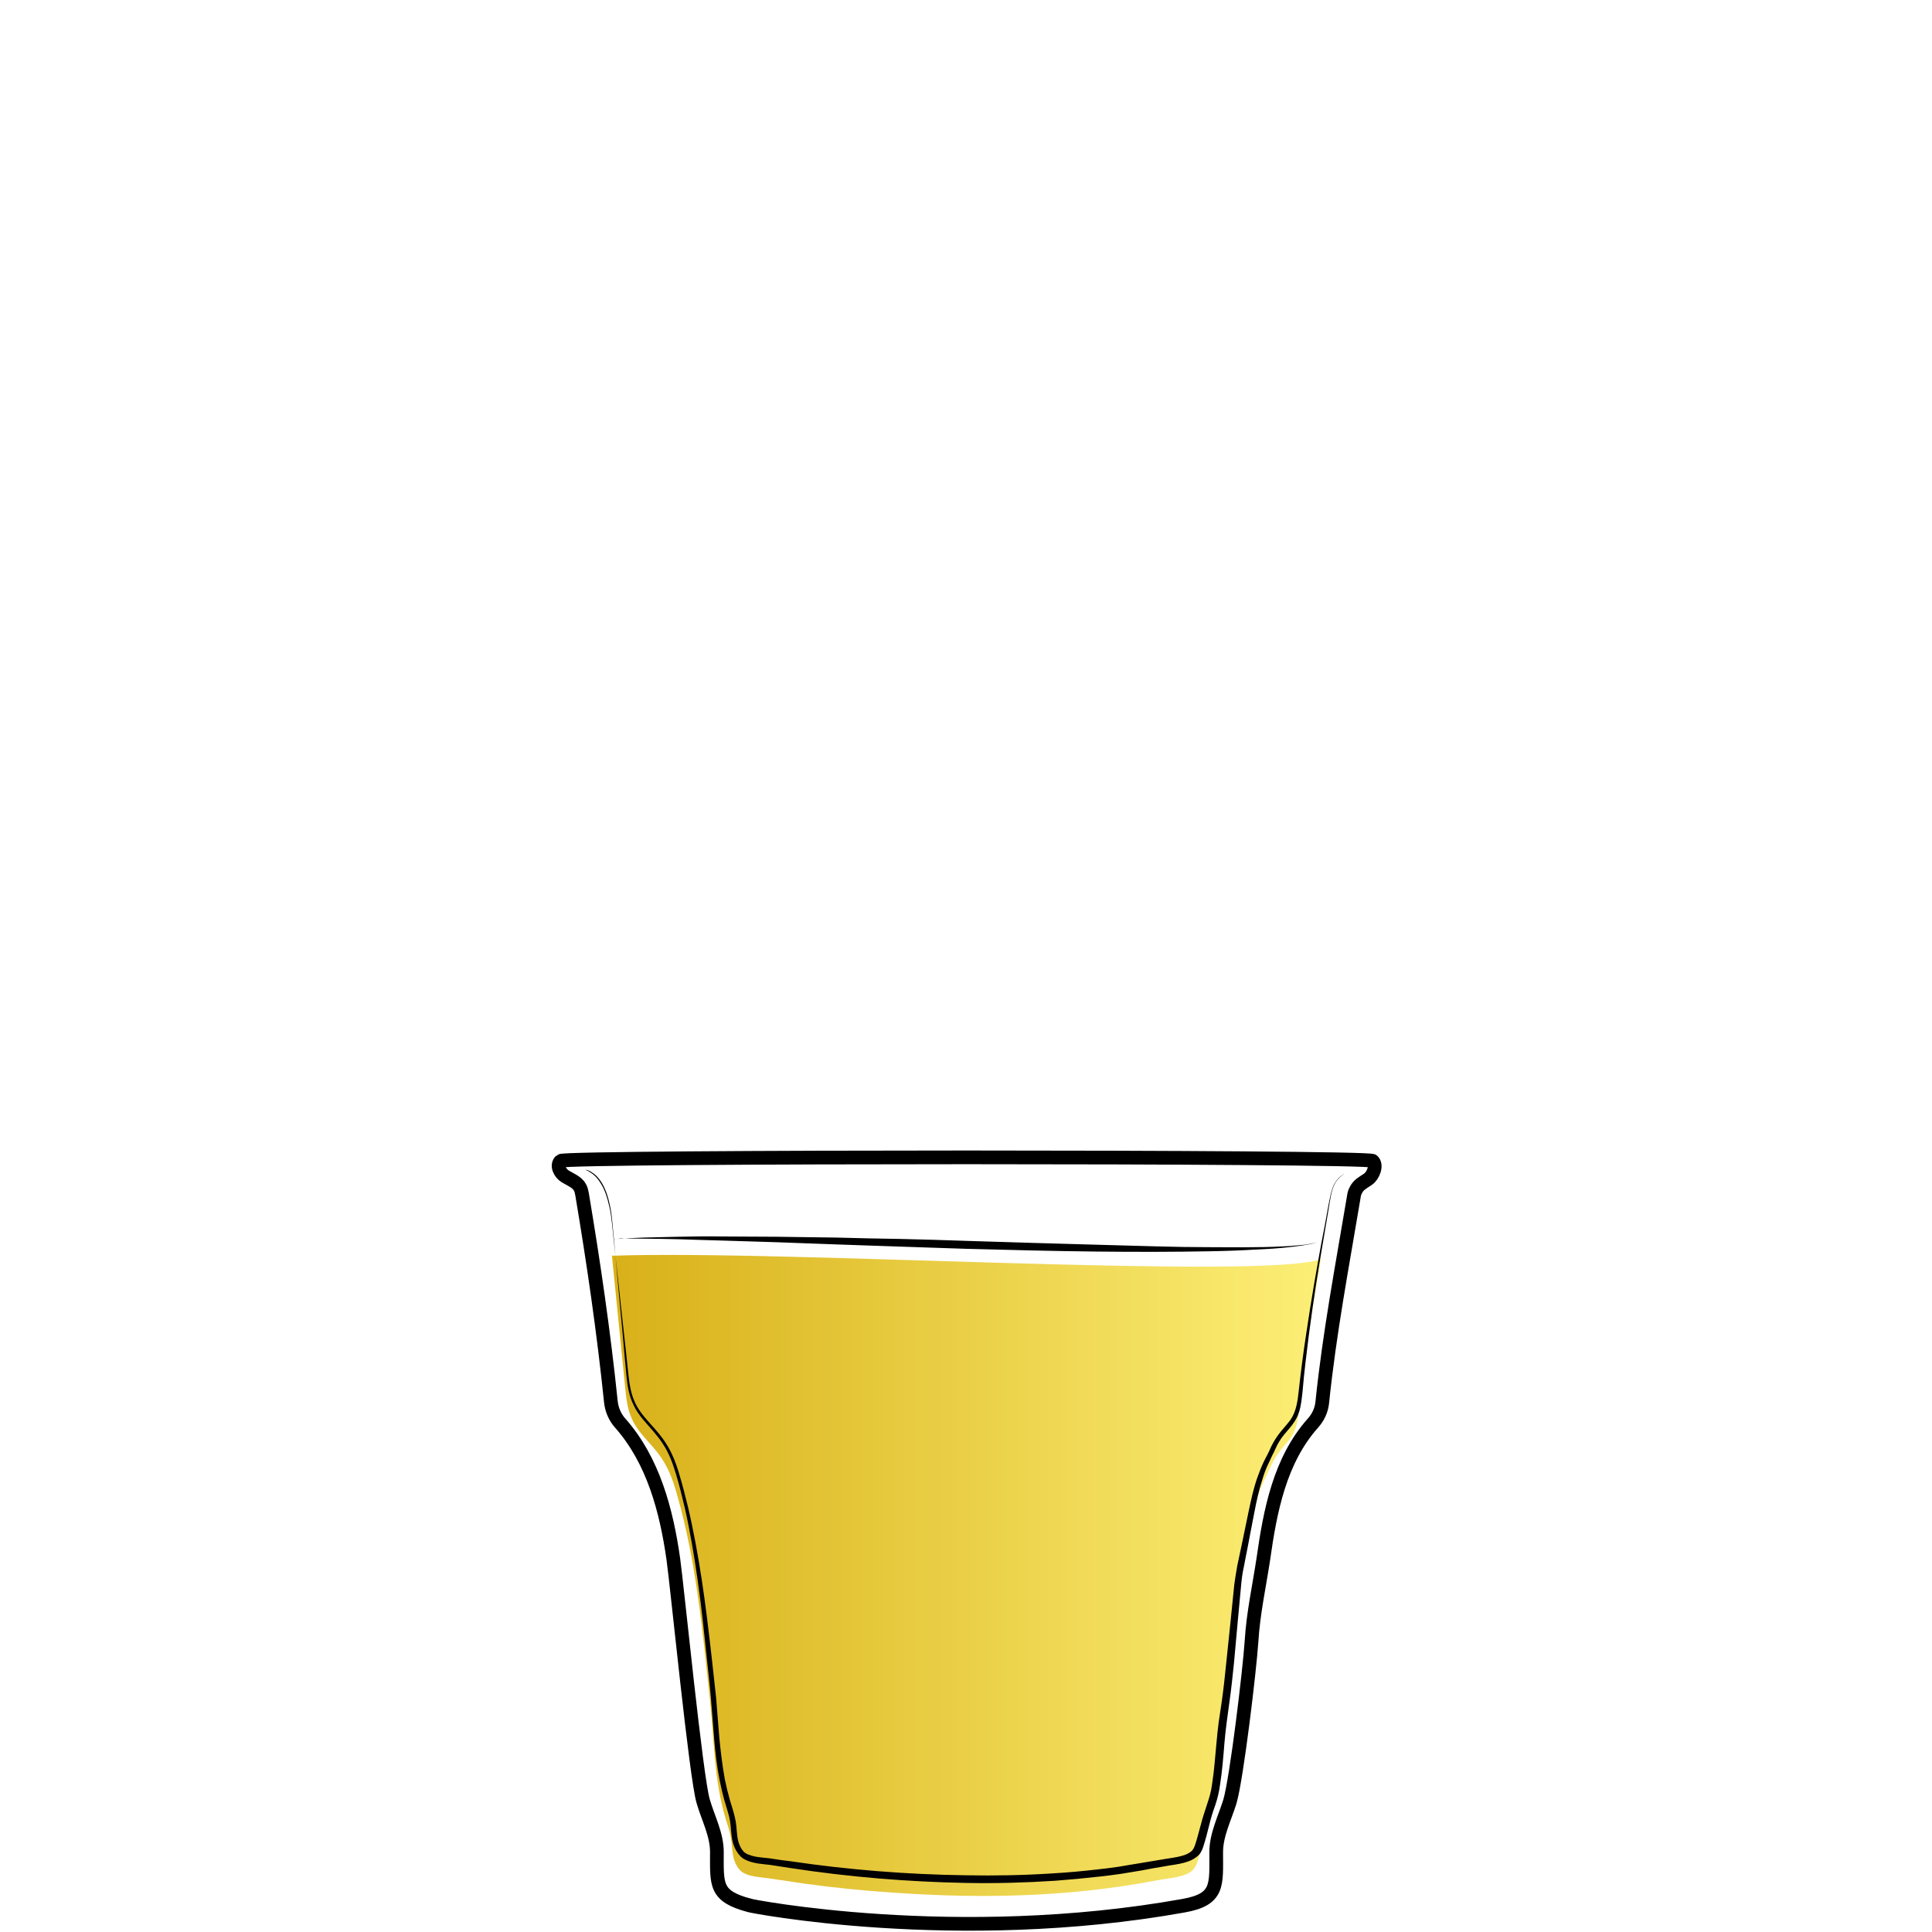
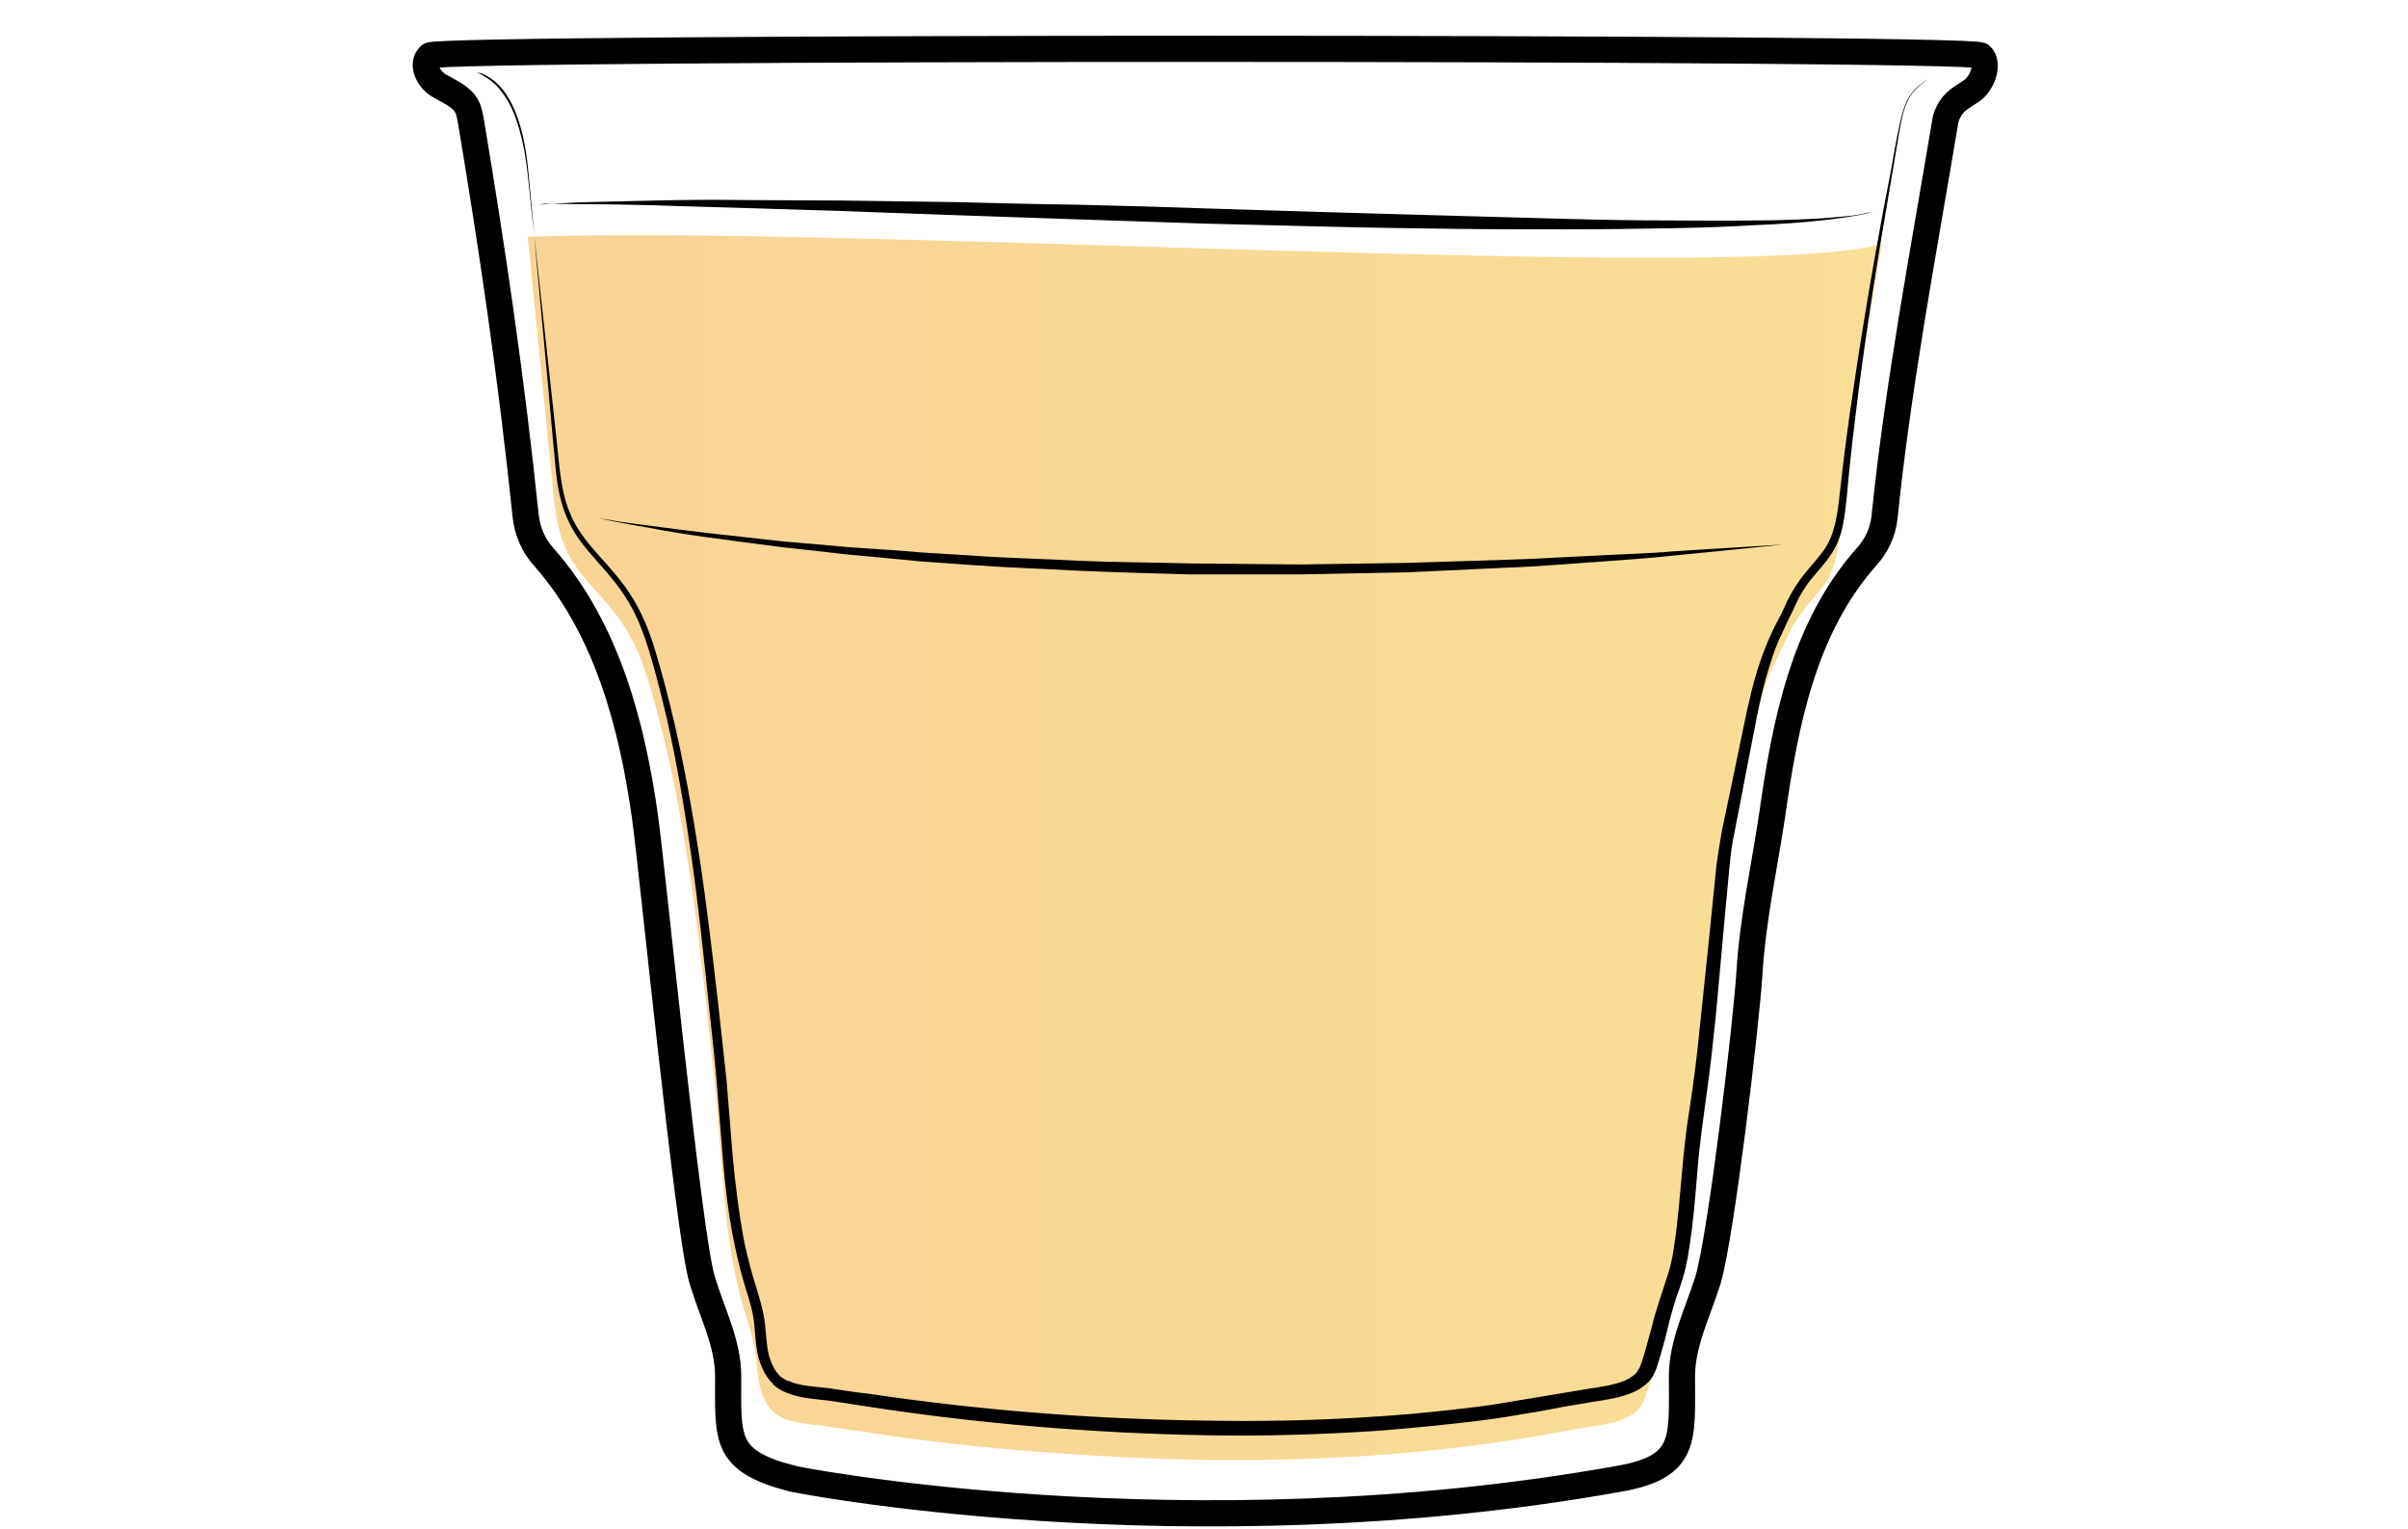
- <svg xmlns="http://www.w3.org/2000/svg" id="Layer_1" viewBox="0 0 705 705">
-   <style>.st0,.st1{fill:none}.st1{stroke:#000;stroke-width:5;stroke-miterlimit:10}.st2{opacity:.9;fill:url(#SVGID_1_)}</style>
-   <path class="st0" d="M122.5 0h460v705h-460V0z" />
-   <path class="st1" d="M431.9 695.4c12.9-2.3 11.9-7.5 11.9-19.5 0-6.4 3.1-12.4 5-18.5 2.5-8.6 7.2-48 7.9-58.6.6-10 2.8-20 4.3-29.9 2.5-17.7 6-36 18.1-49.6 1.9-2.1 3.1-4.7 3.4-7.5 2.6-25.3 7.3-49.9 11.5-75 .1-.8.3-1.7.7-2.4 1-2.1 2.6-2.8 4.5-4.1 1.9-1.3 3.4-5.1 1.7-6.7-1.9-1.7-294.5-1.7-296.3 0-1.7 1.6-.3 4.5 1.7 5.7s4.4 2.1 5.4 4.1c.4.7.5 1.6.7 2.4 4.2 25 7.9 50.4 10.5 75.6.3 3 1.5 5.8 3.5 8 12 13.6 16.8 31.9 19.3 49.5 1.4 9.9 8.3 79.8 10.9 88.4 1.8 6.2 5 12.1 5 18.5 0 12-.8 16.1 11.9 19.5-.4.1 75.3 15 158.4.1z" />
-   <linearGradient id="SVGID_1_" gradientUnits="userSpaceOnUse" x1="223.246" y1="574.885" x2="481.753" y2="574.885">
-     <stop offset="0" stop-color="#d4a800" />
-     <stop offset="1" stop-color="#fced67" />
+ <svg xmlns="http://www.w3.org/2000/svg" version="1.1" id="Layer_1" x="0px" y="0px" viewBox="0 0 460 292" style="enable-background:new 0 0 460 292;" xml:space="preserve">
+   <style type="text/css">
+ 	.st0{fill:none;stroke:#000000;stroke-width:5;stroke-miterlimit:10;}
+ 	.st1{opacity:0.9;fill:url(#SVGID_1_);enable-background:new    ;}
+ </style>
+   <path class="st0" d="M309.4,282.4c12.9-2.3,11.9-7.5,11.9-19.5c0-6.4,3.1-12.4,5-18.5c2.5-8.6,7.2-48,7.9-58.6  c0.6-10,2.8-20,4.3-29.9c2.5-17.7,6-36,18.1-49.6c1.9-2.1,3.1-4.7,3.4-7.5c2.6-25.3,7.3-49.9,11.5-75c0.1-0.8,0.3-1.7,0.7-2.4  c1-2.1,2.6-2.8,4.5-4.1c1.9-1.3,3.4-5.1,1.7-6.7c-1.9-1.7-294.5-1.7-296.3,0c-1.7,1.6-0.3,4.5,1.7,5.7s4.4,2.1,5.4,4.1  c0.4,0.7,0.5,1.6,0.7,2.4c4.2,25,7.9,50.4,10.5,75.6c0.3,3,1.5,5.8,3.5,8c12,13.6,16.8,31.9,19.3,49.5c1.4,9.9,8.3,79.8,10.9,88.4  c1.8,6.2,5,12.1,5,18.5c0,12-0.8,16.1,11.9,19.5C150.6,282.4,226.3,297.3,309.4,282.4z" />
+   <linearGradient id="SVGID_1_" gradientUnits="userSpaceOnUse" x1="100.8" y1="-281.885" x2="359.5" y2="-281.885" gradientTransform="matrix(1 0 0 -1 0 -120)">
+     <stop offset="0" style="stop-color:#F7CF89" />
+     <stop offset="1" style="stop-color:#F7DB89" />
  </linearGradient>
-   <path class="st2" d="M224.3 458.2h-1c1.6 15.9 3.2 31.9 4.8 47.8.4 4 .8 8.2 2.5 11.8 2.2 4.9 6.4 8.4 9.6 12.6 3.5 4.6 5.2 9.2 6.8 14.8 3.6 12.5 6 25.4 7.8 38.3 1.7 12 2.9 24.1 4.2 36.2 1.6 14.9 1.5 30 5.9 44.3.7 2.2 1.4 4.3 1.8 6.6.7 4.2.2 8.1 3.1 11.6 2.4 2.8 7.8 2.7 11.3 3.3 4 .6 8.1 1.2 12.1 1.8 10.8 1.5 21.6 2.6 32.4 3.3 27.7 2 55.7 1.8 83.2-2.2 4.8-.7 9.5-1.5 14.2-2.4 3.5-.7 10.2-.9 12.7-4.1.6-.8 1-1.8 1.3-2.7 1.5-4.4 2.3-8.8 3.8-13.2.6-1.8 1.3-3.7 1.7-5.6 1.8-9 1.8-18.3 3.1-27.4 1.9-12.6 3-25.2 4.3-37.9.6-5.7.8-11.1 2-16.8 1.3-6.3 2.5-12.5 3.8-18.8 1.4-7.1 2.9-14.2 6.2-20.6 1.6-3.2 2.6-6 4.7-8.8 1.7-2.4 4.2-4.6 5.5-7.3 1.7-3.7 1.8-7.9 2.3-11.9 1.9-17.2 4.6-34.3 7.6-51.4-22.3 7.6-194.8-3.4-257.7-1.3z" />
-   <path d="M223.7 452.2s1-.1 2.9-.2 4.7-.3 8.2-.4c3.5-.1 7.8-.2 12.7-.3 4.9-.1 10.5-.2 16.5-.1 6 0 12.6.1 19.5.1 6.9.1 14.2.2 21.8.3 7.6.2 15.4.4 23.3.5 7.9.2 16 .4 24 .7 16.1.5 32.2 1 47.3 1.4 7.5.2 14.8.4 21.8.6 6.9.2 13.5.3 19.5.3s11.6.1 16.5 0c4.9 0 9.2-.2 12.7-.4 1.8-.1 3.3-.3 4.7-.4 1.4-.1 2.5-.3 3.4-.5.9-.2 1.6-.4 2.1-.5.5-.1.7-.2.7-.2s-.2.1-.7.2c-.5.1-1.2.4-2.1.6-.9.2-2.1.4-3.4.6-1.4.2-2.9.4-4.7.6-3.5.4-7.8.7-12.7.9-4.9.3-10.5.5-16.5.6-6 .1-12.6.2-19.5.2s-14.2 0-21.8-.1c-7.6-.1-15.4-.2-23.3-.4s-16-.4-24-.6c-8.1-.3-16.1-.5-24-.8-7.9-.3-15.7-.5-23.3-.8-7.5-.3-14.8-.5-21.8-.8-6.9-.2-13.5-.4-19.5-.6-6-.2-11.6-.3-16.5-.5-4.9-.1-9.2-.2-12.7-.2s-6.3-.1-8.2-.1c-1.9.3-2.9.3-2.9.3z" />
-   <path d="M213.4 426.8s.2.1.5.2.8.3 1.3.7c1.1.6 2.7 1.9 4 4.1 1.4 2.1 2.4 5.1 3.2 8.7.8 3.6 1.1 7.8 1.6 12.5 1 9.3 2.3 20.7 3.7 33.7.4 3.3.7 6.6 1.1 10.1.4 3.5.6 7 1.4 10.5.4 1.8 1 3.4 1.8 5.1.8 1.6 1.9 3.1 3.1 4.6 2.4 2.9 5.3 5.7 7.6 9.2 2.3 3.4 3.9 7.4 5.1 11.5 1.2 4 2.3 8.2 3.3 12.4 2 8.5 3.6 17.4 5 26.5 1.4 9.2 2.5 18.6 3.6 28.2.5 4.8 1.1 9.7 1.6 14.6.4 4.9.8 9.9 1.2 14.9.5 5 1.1 10 2 15 .5 2.5 1.1 4.9 1.8 7.4.7 2.4 1.6 4.9 2.1 7.6.5 2.7.4 5.3 1 7.6.3 1.1.8 2.2 1.4 3.1l.3.3.1.2.1.1.3.3c.1.1.2.1.3.2.4.3.9.6 1.4.7 2.1.9 4.7 1 7.4 1.3 2.6.4 5.2.8 7.9 1.1 20.9 3.1 42.3 4.8 63.7 5.1 10.7.2 21.4 0 32-.7 5.3-.3 10.6-.8 15.9-1.4 2.6-.3 5.3-.6 7.9-1 2.5-.4 5.2-.9 7.8-1.3 2.6-.4 5.2-.9 7.8-1.3 2.7-.5 5.2-.7 7.6-1.4 1.2-.3 2.3-.8 3.1-1.4.2-.2.4-.3.6-.5.2-.2.3-.4.4-.6.3-.4.5-.9.7-1.5.8-2.4 1.4-4.9 2.1-7.4.3-1.3.7-2.5 1.1-3.8.4-1.3.8-2.5 1.2-3.7.4-1.2.8-2.4 1.1-3.6.1-.3.1-.6.2-.9l.2-.9c.1-.6.2-1.2.3-1.9.8-5 1.1-10 1.6-15 .2-2.5.5-5 .8-7.5.4-2.5.7-4.9 1.1-7.4.7-4.9 1.2-9.7 1.7-14.6 1-9.6 2-19.1 2.9-28.3.3-2.3.7-4.6 1.1-6.9.5-2.2.9-4.4 1.4-6.6.9-4.4 1.8-8.7 2.7-13 .9-4.3 1.8-8.5 3.2-12.5.7-2 1.5-4 2.4-5.9.5-1 .9-1.8 1.4-2.7.4-.9.9-1.8 1.3-2.8.9-1.8 2-3.6 3.3-5.2 1.3-1.6 2.6-3 3.7-4.5 2.1-3 2.6-6.8 3-10.4.8-7.3 1.7-14.2 2.7-20.7 1.9-13 3.9-24.2 5.6-33.5.9-4.6 1.7-8.7 2.3-12.3.7-3.6 1.2-6.7 2.3-9 .6-1.1 1.3-2 2-2.6.7-.6 1.4-1.1 1.9-1.5.5-.4.8-.8 1-1.1.2-.3.3-.4.3-.4s-.1.1-.3.4c-.2.3-.5.7-1 1.1-.9.9-2.7 1.9-3.8 4.2-1.1 2.3-1.5 5.4-2.1 9-.6 3.6-1.3 7.7-2.1 12.4-1.6 9.3-3.4 20.5-5.1 33.5-.8 6.5-1.7 13.4-2.3 20.7-.2 1.8-.4 3.7-.8 5.6-.4 1.9-1.1 3.8-2.3 5.5-1.1 1.7-2.5 3.1-3.7 4.6-1.2 1.5-2.2 3.1-3 4.9-.4.9-.8 1.8-1.3 2.7-.4.9-.9 1.9-1.3 2.8-.9 1.8-1.6 3.7-2.2 5.7-1.3 3.9-2.2 8.1-3 12.3-.8 4.3-1.7 8.6-2.5 13-.4 2.2-.9 4.4-1.3 6.7-.5 2.2-.8 4.4-1 6.7-.9 9.2-1.7 18.6-2.6 28.3-.5 4.8-1 9.7-1.7 14.6-.3 2.4-.7 4.9-1 7.4-.3 2.4-.6 4.9-.8 7.4-.4 5-.8 10.1-1.6 15.2-.1.6-.2 1.3-.3 1.9l-.2.9c-.1.3-.1.7-.2 1-.3 1.3-.7 2.6-1.1 3.8-.9 2.4-1.6 4.8-2.2 7.3-.6 2.5-1.3 5.1-2.1 7.6-.2.7-.5 1.4-.9 2.1-.4.7-1 1.3-1.7 1.8-1.3 1-2.6 1.5-4 1.9-2.7.8-5.4 1-7.9 1.5-2.6.4-5.2.9-7.8 1.4-2.6.4-5.2.9-7.9 1.3-2.6.4-5.3.7-7.9 1-5.3.6-10.7 1.1-16 1.5-10.7.7-21.5 1-32.3.8-21.6-.4-43.1-2.2-64-5.4l-7.8-1.2c-2.5-.3-5.3-.4-8.1-1.5-.7-.3-1.4-.6-2-1.1l-.5-.4-.3-.4c-.1-.1-.1 0-.2-.2l-.2-.2-.3-.4c-.9-1.2-1.5-2.6-1.9-4-.7-2.8-.6-5.4-1-7.8-.4-2.4-1.3-4.8-2-7.3s-1.3-5.1-1.8-7.6c-1-5.1-1.6-10.2-2-15.2-.4-5-.8-10-1.2-14.9-.4-4.9-1-9.8-1.5-14.6-1-9.6-2-19.1-3.3-28.2-1.3-9.1-2.8-18-4.7-26.4-1-4.2-2-8.3-3.2-12.3-1.2-4-2.6-7.8-4.8-11.1-2.1-3.3-4.9-6.1-7.4-9.1-1.2-1.5-2.4-3.1-3.2-4.9-.9-1.7-1.5-3.6-1.9-5.4-.8-3.7-.9-7.3-1.3-10.7-.3-3.5-.6-6.8-.9-10.1-1.2-13-2.3-24.4-3.1-33.8-.5-4.7-.7-8.9-1.4-12.4-.7-3.6-1.7-6.5-3-8.7-1.3-2.2-2.8-3.5-3.9-4.1-.5-.4-1-.5-1.3-.7-1-.1-1.1-.2-1.1-.2z" />
+   <path class="st1" d="M101.8,45.2h-1c1.6,15.9,3.2,31.9,4.8,47.8c0.4,4,0.8,8.2,2.5,11.8c2.2,4.9,6.4,8.4,9.6,12.6  c3.5,4.6,5.2,9.2,6.8,14.8c3.6,12.5,6,25.4,7.8,38.3c1.7,12,2.9,24.1,4.2,36.2c1.6,14.9,1.5,30,5.9,44.3c0.7,2.2,1.4,4.3,1.8,6.6  c0.7,4.2,0.2,8.1,3.1,11.6c2.4,2.8,7.8,2.7,11.3,3.3c4,0.6,8.1,1.2,12.1,1.8c10.8,1.5,21.6,2.6,32.4,3.3c27.7,2,55.7,1.8,83.2-2.2  c4.8-0.7,9.5-1.5,14.2-2.4c3.5-0.7,10.2-0.9,12.7-4.1c0.6-0.8,1-1.8,1.3-2.7c1.5-4.4,2.3-8.8,3.8-13.2c0.6-1.8,1.3-3.7,1.7-5.6  c1.8-9,1.8-18.3,3.1-27.4c1.9-12.6,3-25.2,4.3-37.9c0.6-5.7,0.8-11.1,2-16.8c1.3-6.3,2.5-12.5,3.8-18.8c1.4-7.1,2.9-14.2,6.2-20.6  c1.6-3.2,2.6-6,4.7-8.8c1.7-2.4,4.2-4.6,5.5-7.3c1.7-3.7,1.8-7.9,2.3-11.9c1.9-17.2,4.6-34.3,7.6-51.4  C337.2,54.1,164.7,43.1,101.8,45.2L101.8,45.2z" />
+   <path d="M101.2,39.2c0,0,1-0.1,2.9-0.2s4.7-0.3,8.2-0.4s7.8-0.2,12.7-0.3c4.9-0.1,10.5-0.2,16.5-0.1c6,0,12.6,0.1,19.5,0.1  c6.9,0.1,14.2,0.2,21.8,0.3c7.6,0.2,15.4,0.4,23.3,0.5c7.9,0.2,16,0.4,24,0.7c16.1,0.5,32.2,1,47.3,1.4c7.5,0.2,14.8,0.4,21.8,0.6  c6.9,0.2,13.5,0.3,19.5,0.3s11.6,0.1,16.5,0c4.9,0,9.2-0.2,12.7-0.4c1.8-0.1,3.3-0.3,4.7-0.4c1.4-0.1,2.5-0.3,3.4-0.5  s1.6-0.4,2.1-0.5s0.7-0.2,0.7-0.2s-0.2,0.1-0.7,0.2s-1.2,0.4-2.1,0.6s-2.1,0.4-3.4,0.6c-1.4,0.2-2.9,0.4-4.7,0.6  c-3.5,0.4-7.8,0.7-12.7,0.9c-4.9,0.3-10.5,0.5-16.5,0.6s-12.6,0.2-19.5,0.2s-14.2,0-21.8-0.1c-7.6-0.1-15.4-0.2-23.3-0.4  s-16-0.4-24-0.6c-8.1-0.3-16.1-0.5-24-0.8s-15.7-0.5-23.3-0.8c-7.5-0.3-14.8-0.5-21.8-0.8c-6.9-0.2-13.5-0.4-19.5-0.6  s-11.6-0.3-16.5-0.5c-4.9-0.1-9.2-0.2-12.7-0.2s-6.3-0.1-8.2-0.1C102.2,39.2,101.2,39.2,101.2,39.2L101.2,39.2z" />
+   <path d="M90.9,13.8c0,0,0.2,0.1,0.5,0.2s0.8,0.3,1.3,0.7c1.1,0.6,2.7,1.9,4,4.1c1.4,2.1,2.4,5.1,3.2,8.7s1.1,7.8,1.6,12.5  c1,9.3,2.3,20.7,3.7,33.7c0.4,3.3,0.7,6.6,1.1,10.1c0.4,3.5,0.6,7,1.4,10.5c0.4,1.8,1,3.4,1.8,5.1c0.8,1.6,1.9,3.1,3.1,4.6  c2.4,2.9,5.3,5.7,7.6,9.2c2.3,3.4,3.9,7.4,5.1,11.5c1.2,4,2.3,8.2,3.3,12.4c2,8.5,3.6,17.4,5,26.5c1.4,9.2,2.5,18.6,3.6,28.2  c0.5,4.8,1.1,9.7,1.6,14.6c0.4,4.9,0.8,9.9,1.2,14.9c0.5,5,1.1,10,2,15c0.5,2.5,1.1,4.9,1.8,7.4c0.7,2.4,1.6,4.9,2.1,7.6  c0.5,2.7,0.4,5.3,1,7.6c0.3,1.1,0.8,2.2,1.4,3.1l0.3,0.3l0.1,0.2l0.1,0.1l0.3,0.3c0.1,0.1,0.2,0.1,0.3,0.2c0.4,0.3,0.9,0.6,1.4,0.7  c2.1,0.9,4.7,1,7.4,1.3c2.6,0.4,5.2,0.8,7.9,1.1c20.9,3.1,42.3,4.8,63.7,5.1c10.7,0.2,21.4,0,32-0.7c5.3-0.3,10.6-0.8,15.9-1.4  c2.6-0.3,5.3-0.6,7.9-1c2.5-0.4,5.2-0.9,7.8-1.3c2.6-0.4,5.2-0.9,7.8-1.3c2.7-0.5,5.2-0.7,7.6-1.4c1.2-0.3,2.3-0.8,3.1-1.4  c0.2-0.2,0.4-0.3,0.6-0.5s0.3-0.4,0.4-0.6c0.3-0.4,0.5-0.9,0.7-1.5c0.8-2.4,1.4-4.9,2.1-7.4c0.3-1.3,0.7-2.5,1.1-3.8  s0.8-2.5,1.2-3.7c0.4-1.2,0.8-2.4,1.1-3.6c0.1-0.3,0.1-0.6,0.2-0.9l0.2-0.9c0.1-0.6,0.2-1.2,0.3-1.9c0.8-5,1.1-10,1.6-15  c0.2-2.5,0.5-5,0.8-7.5c0.4-2.5,0.7-4.9,1.1-7.4c0.7-4.9,1.2-9.7,1.7-14.6c1-9.6,2-19.1,2.9-28.3c0.3-2.3,0.7-4.6,1.1-6.9  c0.5-2.2,0.9-4.4,1.4-6.6c0.9-4.4,1.8-8.7,2.7-13c0.9-4.3,1.8-8.5,3.2-12.5c0.7-2,1.5-4,2.4-5.9c0.5-1,0.9-1.8,1.4-2.7  c0.4-0.9,0.9-1.8,1.3-2.8c0.9-1.8,2-3.6,3.3-5.2c1.3-1.6,2.6-3,3.7-4.5c2.1-3,2.6-6.8,3-10.4c0.8-7.3,1.7-14.2,2.7-20.7  c1.9-13,3.9-24.2,5.6-33.5c0.9-4.6,1.7-8.7,2.3-12.3c0.7-3.6,1.2-6.7,2.3-9c0.6-1.1,1.3-2,2-2.6s1.4-1.1,1.9-1.5s0.8-0.8,1-1.1  c0.2-0.3,0.3-0.4,0.3-0.4s-0.1,0.1-0.3,0.4c-0.2,0.3-0.5,0.7-1,1.1c-0.9,0.9-2.7,1.9-3.8,4.2c-1.1,2.3-1.5,5.4-2.1,9  s-1.3,7.7-2.1,12.4c-1.6,9.3-3.4,20.5-5.1,33.5c-0.8,6.5-1.7,13.4-2.3,20.7c-0.2,1.8-0.4,3.7-0.8,5.6c-0.4,1.9-1.1,3.8-2.3,5.5  c-1.1,1.7-2.5,3.1-3.7,4.6s-2.2,3.1-3,4.9c-0.4,0.9-0.8,1.8-1.3,2.7c-0.4,0.9-0.9,1.9-1.3,2.8c-0.9,1.8-1.6,3.7-2.2,5.7  c-1.3,3.9-2.2,8.1-3,12.3c-0.8,4.3-1.7,8.6-2.5,13c-0.4,2.2-0.9,4.4-1.3,6.7c-0.5,2.2-0.8,4.4-1,6.7c-0.9,9.2-1.7,18.6-2.6,28.3  c-0.5,4.8-1,9.7-1.7,14.6c-0.3,2.4-0.7,4.9-1,7.4c-0.3,2.4-0.6,4.9-0.8,7.4c-0.4,5-0.8,10.1-1.6,15.2c-0.1,0.6-0.2,1.3-0.3,1.9  l-0.2,0.9c-0.1,0.3-0.1,0.7-0.2,1c-0.3,1.3-0.7,2.6-1.1,3.8c-0.9,2.4-1.6,4.8-2.2,7.3s-1.3,5.1-2.1,7.6c-0.2,0.7-0.5,1.4-0.9,2.1  c-0.4,0.7-1,1.3-1.7,1.8c-1.3,1-2.6,1.5-4,1.9c-2.7,0.8-5.4,1-7.9,1.5c-2.6,0.4-5.2,0.9-7.8,1.4c-2.6,0.4-5.2,0.9-7.9,1.3  c-2.6,0.4-5.3,0.7-7.9,1c-5.3,0.6-10.7,1.1-16,1.5c-10.7,0.7-21.5,1-32.3,0.8c-21.6-0.4-43.1-2.2-64-5.4l-7.8-1.2  c-2.5-0.3-5.3-0.4-8.1-1.5c-0.7-0.3-1.4-0.6-2-1.1l-0.5-0.4l-0.3-0.4c-0.1-0.1-0.1,0-0.2-0.2l-0.2-0.2l-0.3-0.4  c-0.9-1.2-1.5-2.6-1.9-4c-0.7-2.8-0.6-5.4-1-7.8c-0.4-2.4-1.3-4.8-2-7.3s-1.3-5.1-1.8-7.6c-1-5.1-1.6-10.2-2-15.2s-0.8-10-1.2-14.9  c-0.4-4.9-1-9.8-1.5-14.6c-1-9.6-2-19.1-3.3-28.2c-1.3-9.1-2.8-18-4.7-26.4c-1-4.2-2-8.3-3.2-12.3s-2.6-7.8-4.8-11.1  c-2.1-3.3-4.9-6.1-7.4-9.1c-1.2-1.5-2.4-3.1-3.2-4.9c-0.9-1.7-1.5-3.6-1.9-5.4c-0.8-3.7-0.9-7.3-1.3-10.7c-0.3-3.5-0.6-6.8-0.9-10.1  c-1.2-13-2.3-24.4-3.1-33.8c-0.5-4.7-0.7-8.9-1.4-12.4c-0.7-3.6-1.7-6.5-3-8.7s-2.8-3.5-3.9-4.1c-0.5-0.4-1-0.5-1.3-0.7  C91,13.9,90.9,13.8,90.9,13.8L90.9,13.8z" />
+   <g>
+     <path d="M114.5,99c0,0,0.9,0.1,2.5,0.4c1.6,0.3,4.1,0.6,7.1,1c3.1,0.4,6.8,0.9,11.1,1.4c4.3,0.5,9.1,1,14.4,1.6   c2.6,0.2,5.4,0.5,8.2,0.7c1.4,0.1,2.9,0.3,4.3,0.4c1.5,0.1,3,0.2,4.5,0.3c3,0.2,6.1,0.4,9.3,0.7c3.2,0.2,6.4,0.4,9.8,0.6   c6.6,0.5,13.5,0.6,20.4,1c7,0.3,14,0.3,21.1,0.5c7.1,0.1,14.2,0.1,21.1,0.2c7-0.1,13.8-0.2,20.5-0.3c6.6-0.2,13-0.4,19.1-0.6   c3-0.1,6-0.2,8.9-0.4c2.9-0.1,5.6-0.3,8.3-0.4c5.3-0.3,10.2-0.4,14.5-0.8c4.3-0.3,8.1-0.5,11.2-0.7c6.2-0.4,9.7-0.6,9.7-0.6   s-3.5,0.4-9.7,1c-3.1,0.3-6.8,0.7-11.1,1.1c-4.3,0.5-9.2,0.8-14.5,1.2c-2.7,0.2-5.4,0.4-8.3,0.6c-2.9,0.2-5.8,0.4-8.9,0.5   c-6.1,0.3-12.5,0.6-19.1,0.9c-6.6,0.1-13.5,0.3-20.5,0.4c-7,0-14.1,0-21.2,0c-7.1-0.2-14.2-0.4-21.2-0.7c-7-0.4-13.8-0.6-20.5-1.1   c-3.3-0.2-6.6-0.5-9.8-0.7c-3.2-0.3-6.3-0.6-9.3-0.9c-1.5-0.1-3-0.3-4.5-0.4c-1.5-0.2-2.9-0.3-4.3-0.5c-2.8-0.3-5.6-0.6-8.2-0.9   c-5.3-0.7-10.1-1.3-14.4-1.9c-4.3-0.6-8-1.2-11-1.8C118,99.8,114.5,99,114.5,99z" />
+   </g>
</svg>
